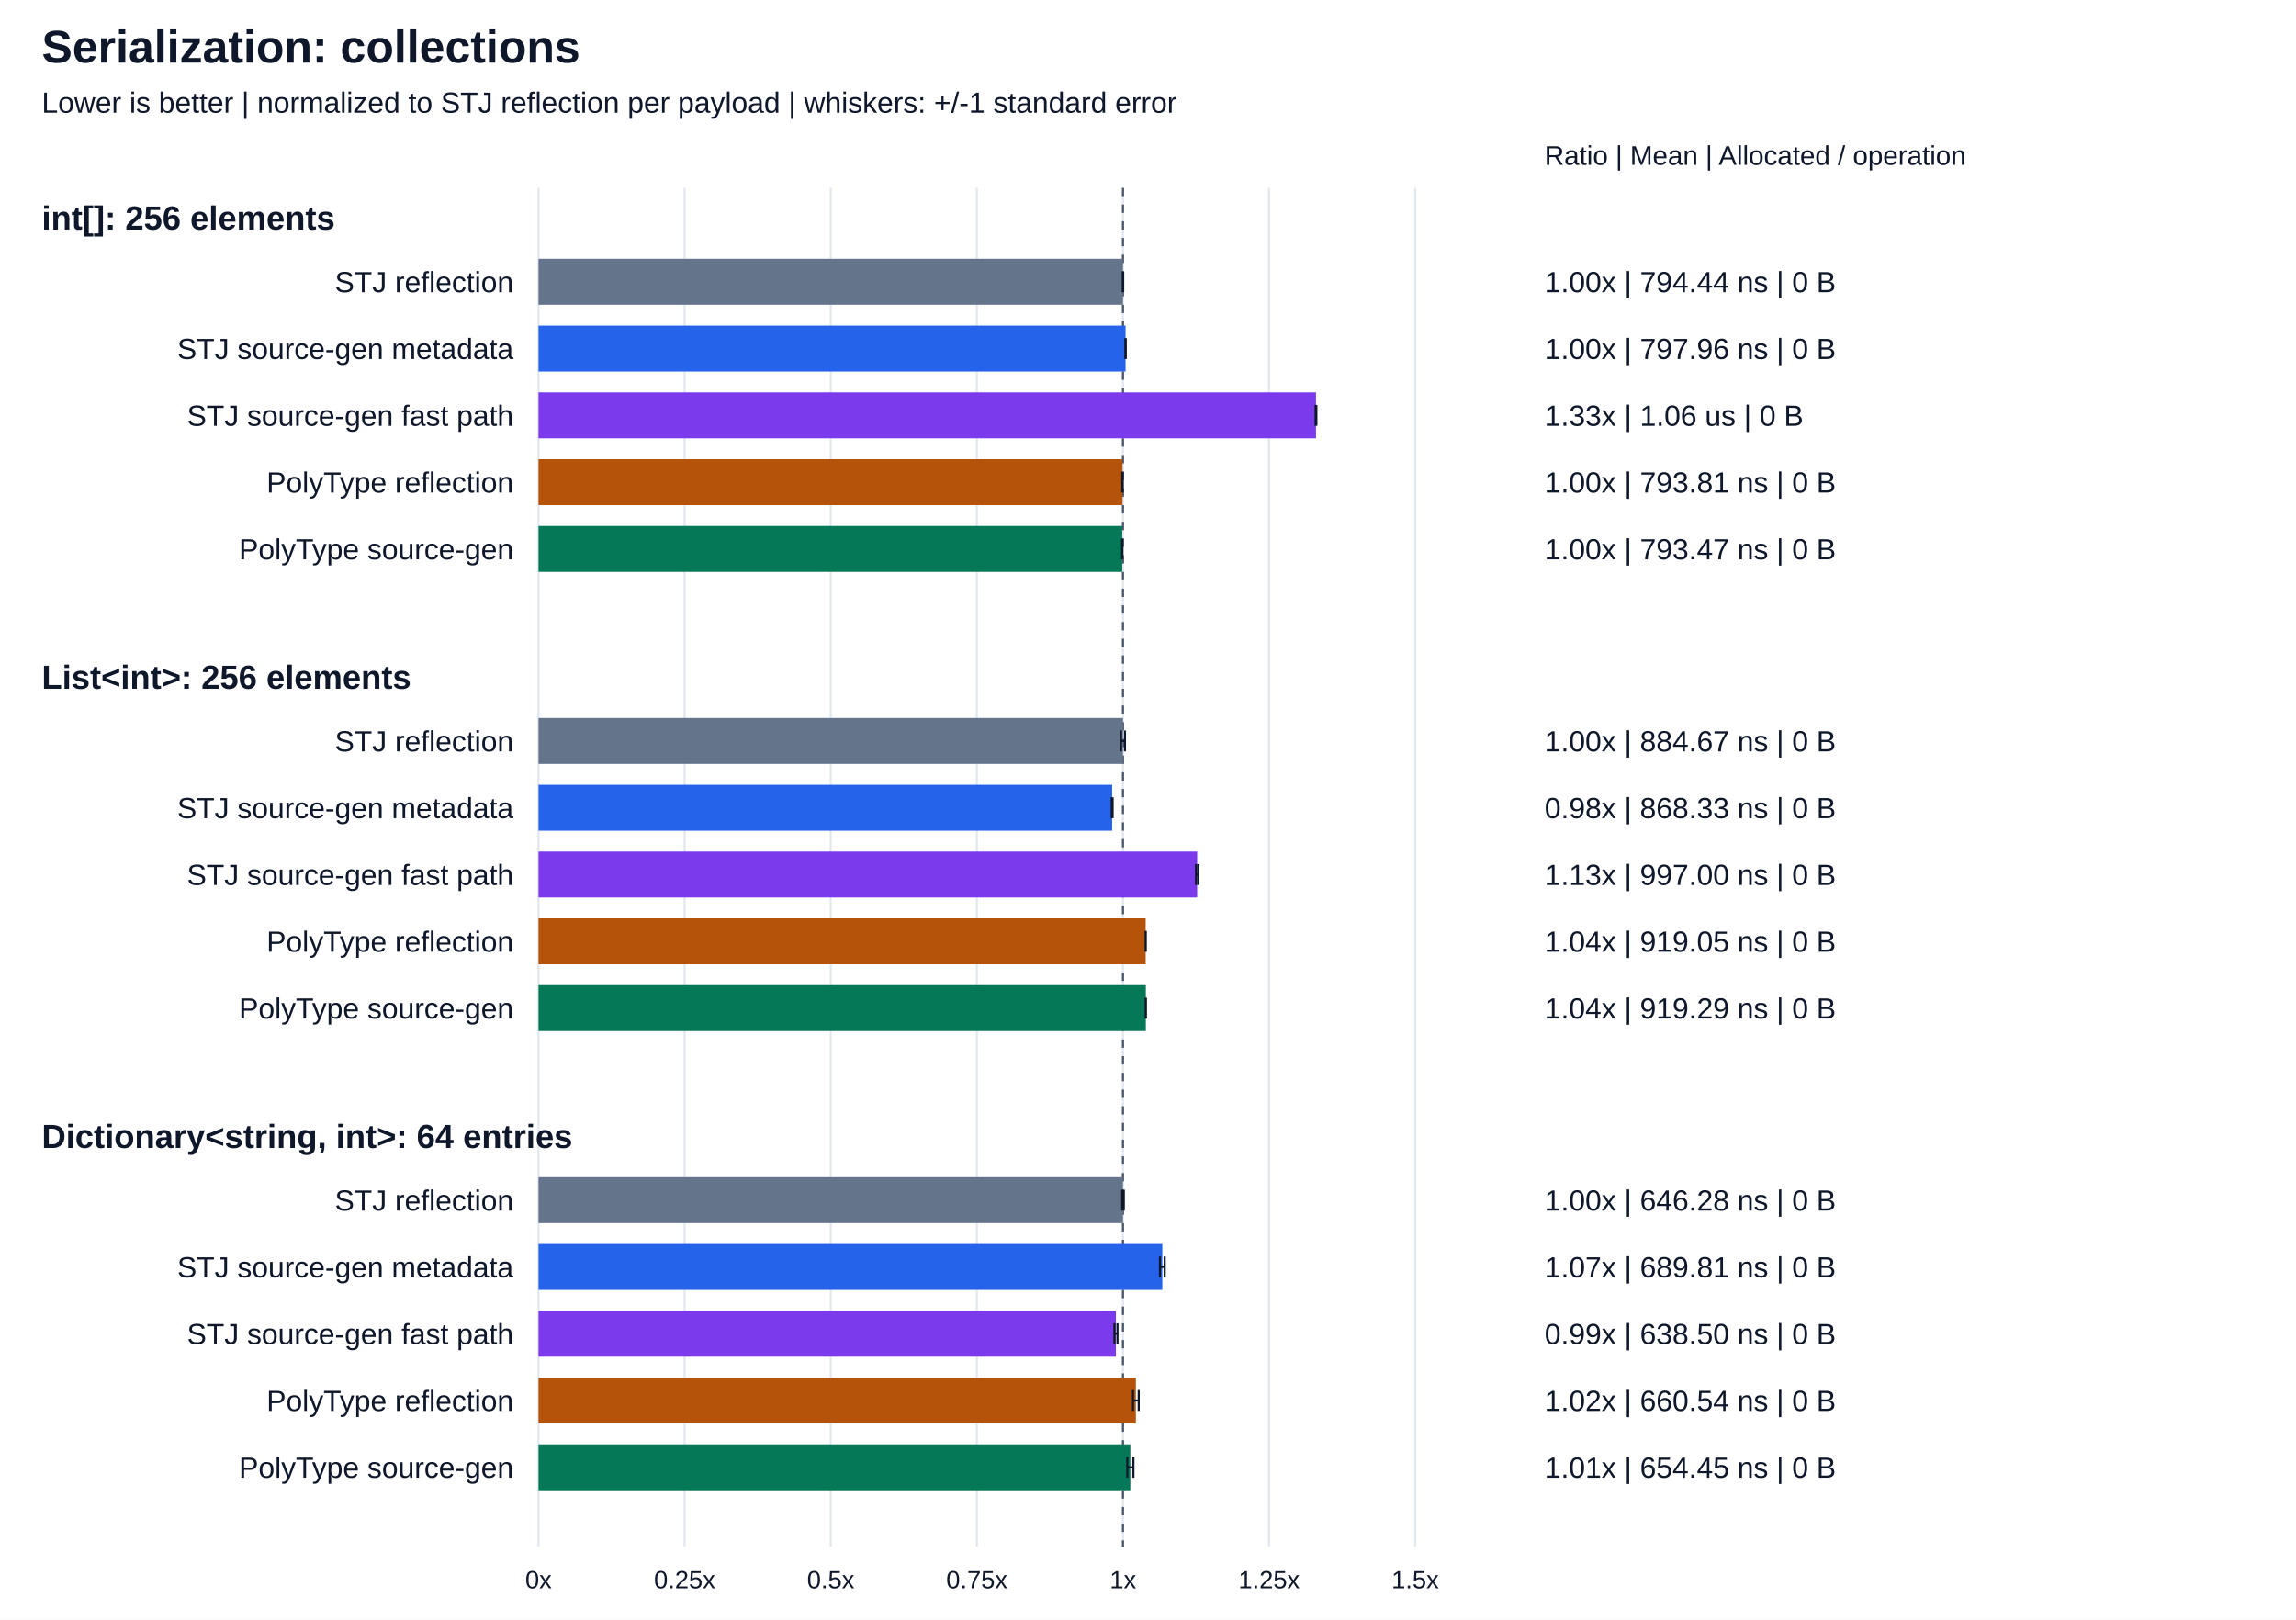
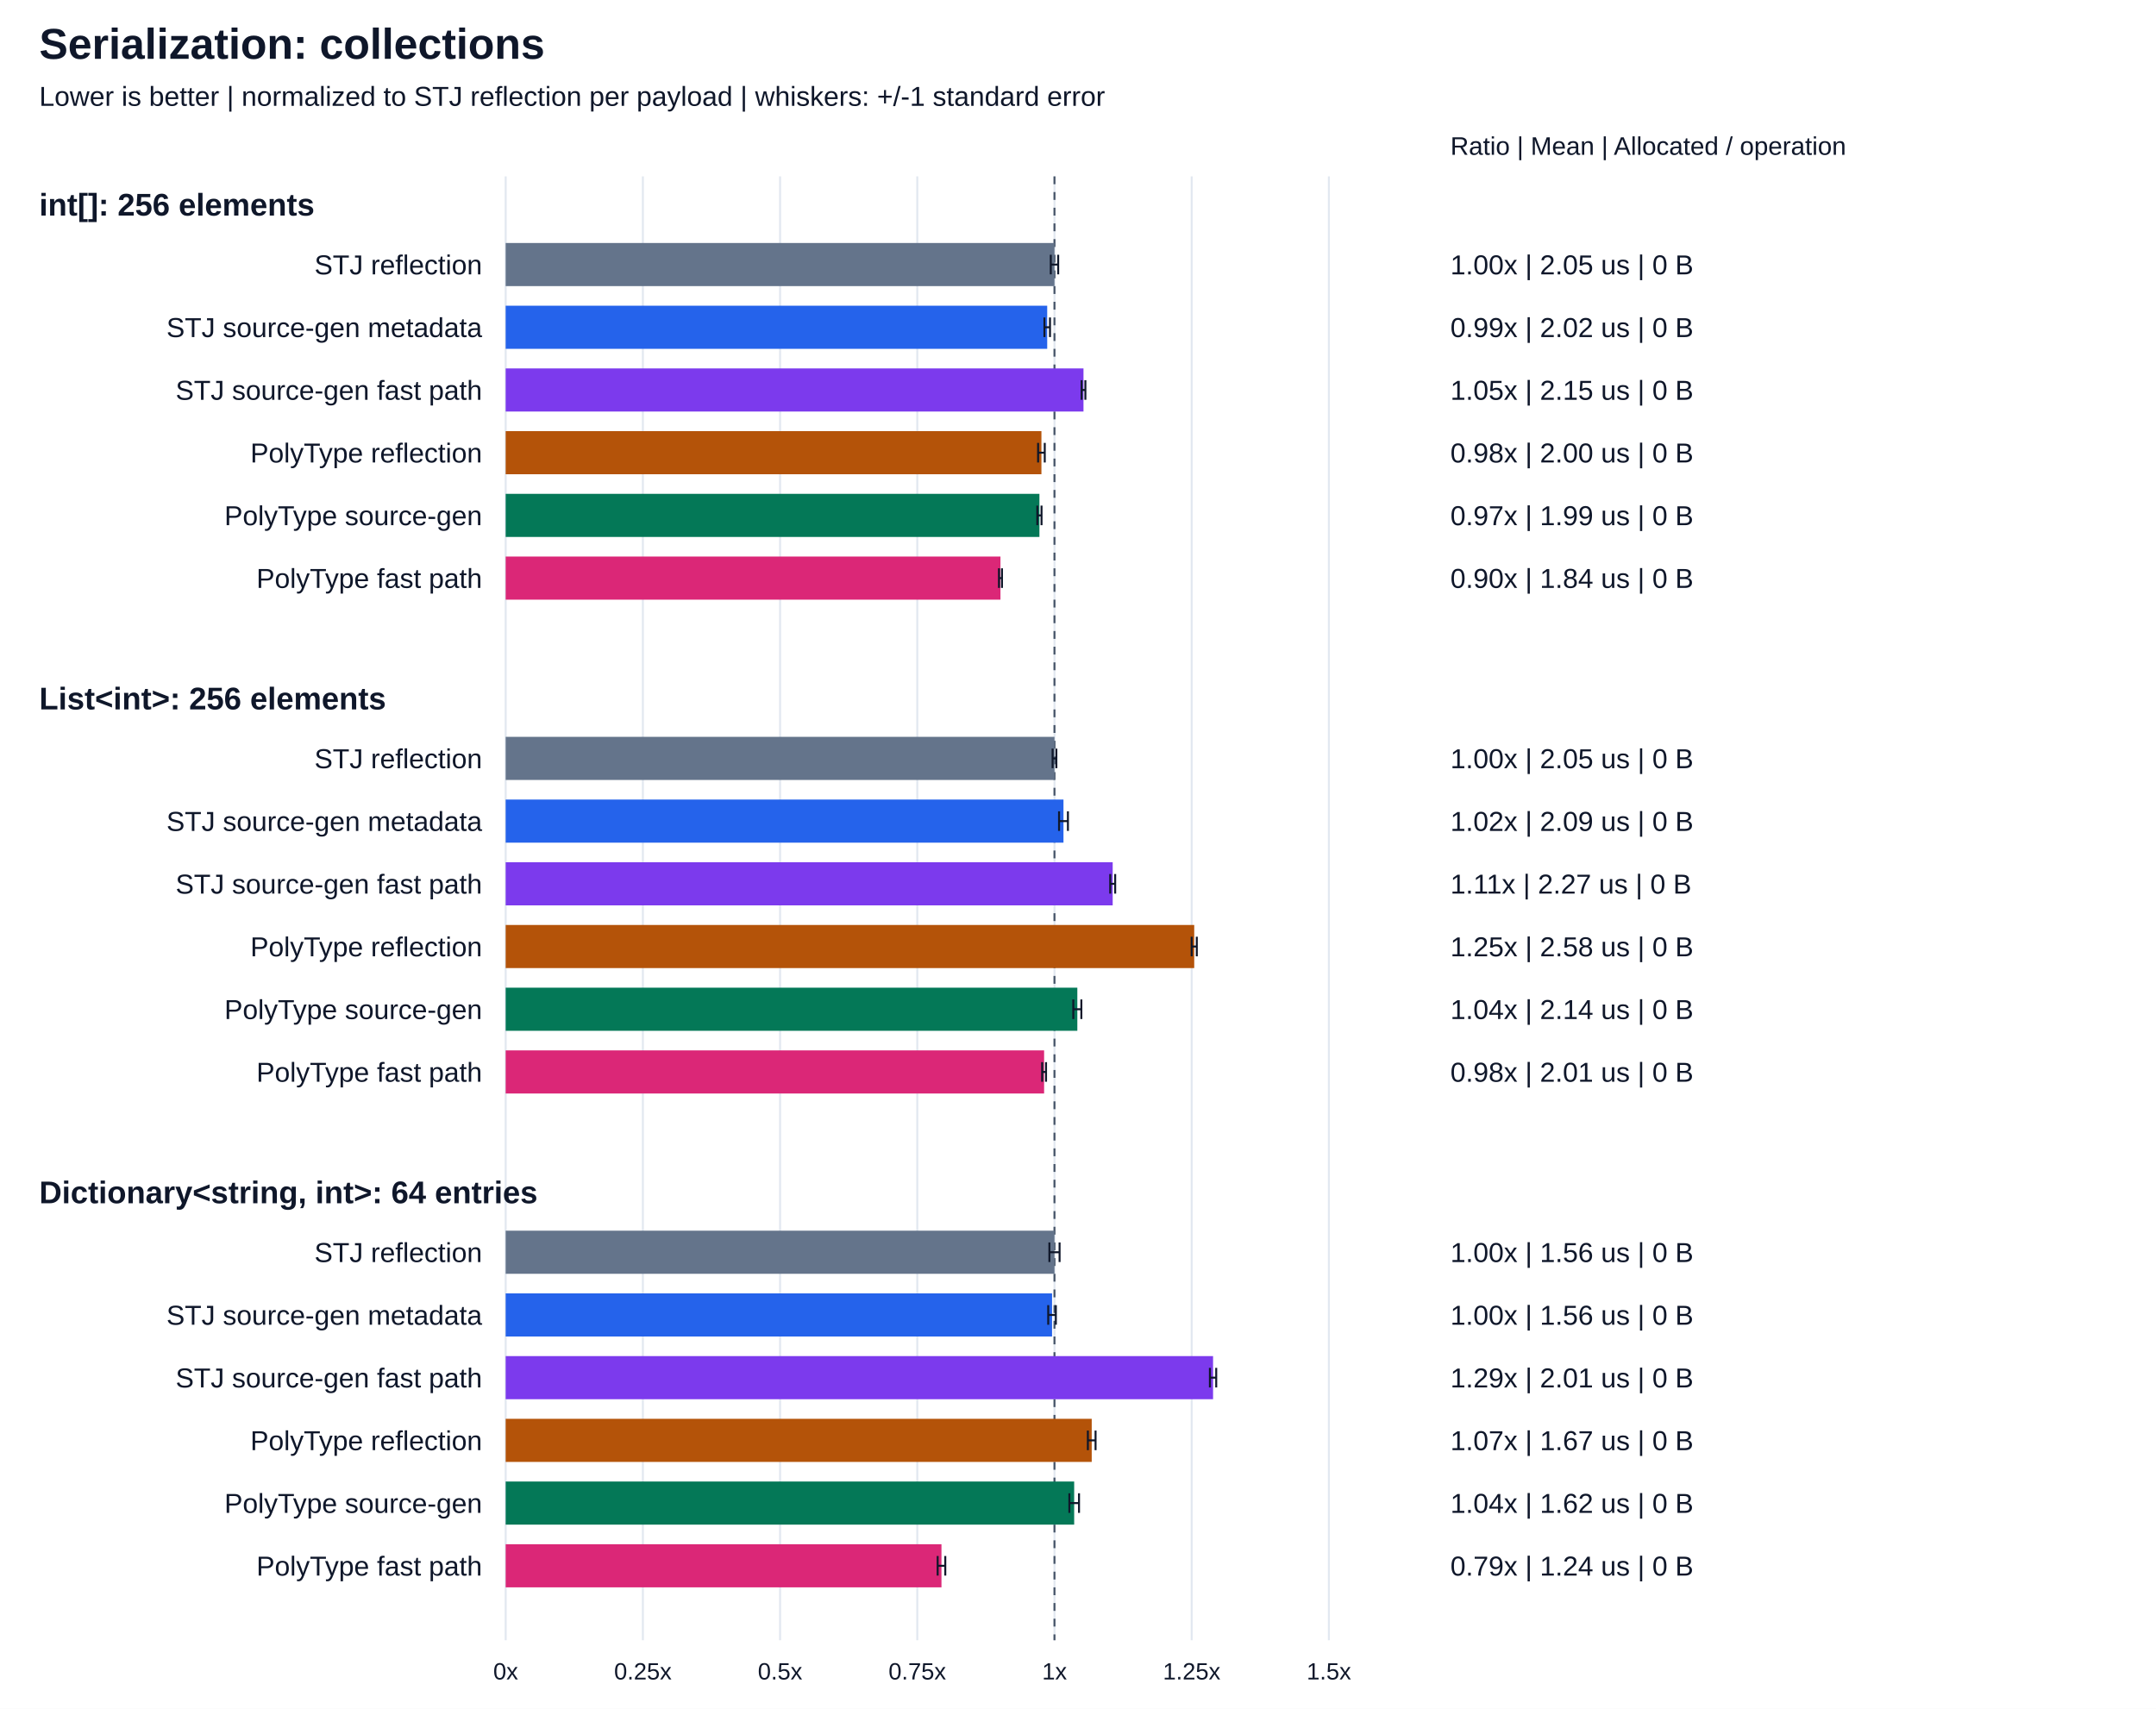
- <svg xmlns="http://www.w3.org/2000/svg" width="1100" height="776" viewBox="0 0 1100 776" role="img" aria-labelledby="title desc">
+ <svg xmlns="http://www.w3.org/2000/svg" width="1100" height="872" viewBox="0 0 1100 872" role="img" aria-labelledby="title desc">
  <rect width="100%" height="100%" fill="#ffffff" />
  <g font-family="Arial, sans-serif" font-size="14" fill="#0f172a">
    <text x="20" y="30" font-size="22" font-weight="bold">Serialization: collections</text>
    <text x="20" y="54">Lower is better | normalized to STJ reflection per payload | whiskers: +/-1 standard error</text>
    <text x="740" y="79" font-size="13">Ratio | Mean | Allocated / operation</text>
-     <line x1="258.00" y1="90" x2="258.00" y2="741" stroke="#e2e8f0" />
-     <text x="258.00" y="761" text-anchor="middle" font-size="12">0x</text>
-     <line x1="328.00" y1="90" x2="328.00" y2="741" stroke="#e2e8f0" />
-     <text x="328.00" y="761" text-anchor="middle" font-size="12">0.25x</text>
-     <line x1="398.00" y1="90" x2="398.00" y2="741" stroke="#e2e8f0" />
-     <text x="398.00" y="761" text-anchor="middle" font-size="12">0.5x</text>
-     <line x1="468.00" y1="90" x2="468.00" y2="741" stroke="#e2e8f0" />
-     <text x="468.00" y="761" text-anchor="middle" font-size="12">0.75x</text>
-     <line x1="538.00" y1="90" x2="538.00" y2="741" stroke="#e2e8f0" />
-     <text x="538.00" y="761" text-anchor="middle" font-size="12">1x</text>
-     <line x1="608.00" y1="90" x2="608.00" y2="741" stroke="#e2e8f0" />
-     <text x="608.00" y="761" text-anchor="middle" font-size="12">1.25x</text>
-     <line x1="678.00" y1="90" x2="678.00" y2="741" stroke="#e2e8f0" />
-     <text x="678.00" y="761" text-anchor="middle" font-size="12">1.5x</text>
-     <line x1="538.00" y1="90" x2="538.00" y2="741" stroke="#475569" stroke-dasharray="4 4" />
+     <line x1="258.00" y1="90" x2="258.00" y2="837" stroke="#e2e8f0" />
+     <text x="258.00" y="857" text-anchor="middle" font-size="12">0x</text>
+     <line x1="328.00" y1="90" x2="328.00" y2="837" stroke="#e2e8f0" />
+     <text x="328.00" y="857" text-anchor="middle" font-size="12">0.25x</text>
+     <line x1="398.00" y1="90" x2="398.00" y2="837" stroke="#e2e8f0" />
+     <text x="398.00" y="857" text-anchor="middle" font-size="12">0.5x</text>
+     <line x1="468.00" y1="90" x2="468.00" y2="837" stroke="#e2e8f0" />
+     <text x="468.00" y="857" text-anchor="middle" font-size="12">0.75x</text>
+     <line x1="538.00" y1="90" x2="538.00" y2="837" stroke="#e2e8f0" />
+     <text x="538.00" y="857" text-anchor="middle" font-size="12">1x</text>
+     <line x1="608.00" y1="90" x2="608.00" y2="837" stroke="#e2e8f0" />
+     <text x="608.00" y="857" text-anchor="middle" font-size="12">1.25x</text>
+     <line x1="678.00" y1="90" x2="678.00" y2="837" stroke="#e2e8f0" />
+     <text x="678.00" y="857" text-anchor="middle" font-size="12">1.5x</text>
+     <line x1="538.00" y1="90" x2="538.00" y2="837" stroke="#475569" stroke-dasharray="4 4" />
    <text x="20" y="110" font-weight="bold" font-size="16">int[]: 256 elements</text>
    <text x="246" y="140" text-anchor="end">STJ reflection</text>
    <rect x="258" y="124" width="280.00" height="22" fill="#64748b" />
-     <path d="M 537.90 135 H 538.10 M 537.90 130 V 140 M 538.10 130 V 140" stroke="#0f172a" fill="none" />
-     <text x="740" y="140">1.00x | 794.44 ns | 0 B</text>
+     <path d="M 536.11 135 H 539.89 M 536.11 130 V 140 M 539.89 130 V 140" stroke="#0f172a" fill="none" />
+     <text x="740" y="140">1.00x | 2.05 us | 0 B</text>
    <text x="246" y="172" text-anchor="end">STJ source-gen metadata</text>
-     <rect x="258" y="156" width="281.24" height="22" fill="#2563eb" />
-     <path d="M 539.15 167 H 539.34 M 539.15 162 V 172 M 539.34 162 V 172" stroke="#0f172a" fill="none" />
-     <text x="740" y="172">1.00x | 797.96 ns | 0 B</text>
+     <rect x="258" y="156" width="276.29" height="22" fill="#2563eb" />
+     <path d="M 532.87 167 H 535.71 M 532.87 162 V 172 M 535.71 162 V 172" stroke="#0f172a" fill="none" />
+     <text x="740" y="172">0.99x | 2.02 us | 0 B</text>
    <text x="246" y="204" text-anchor="end">STJ source-gen fast path</text>
-     <rect x="258" y="188" width="372.48" height="22" fill="#7c3aed" />
-     <path d="M 630.30 199 H 630.66 M 630.30 194 V 204 M 630.66 194 V 204" stroke="#0f172a" fill="none" />
-     <text x="740" y="204">1.33x | 1.06 us | 0 B</text>
+     <rect x="258" y="188" width="294.80" height="22" fill="#7c3aed" />
+     <path d="M 551.84 199 H 553.77 M 551.84 194 V 204 M 553.77 194 V 204" stroke="#0f172a" fill="none" />
+     <text x="740" y="204">1.05x | 2.15 us | 0 B</text>
    <text x="246" y="236" text-anchor="end">PolyType reflection</text>
-     <rect x="258" y="220" width="279.78" height="22" fill="#b45309" />
-     <path d="M 537.67 231 H 537.89 M 537.67 226 V 236 M 537.89 226 V 236" stroke="#0f172a" fill="none" />
-     <text x="740" y="236">1.00x | 793.81 ns | 0 B</text>
+     <rect x="258" y="220" width="273.34" height="22" fill="#b45309" />
+     <path d="M 529.64 231 H 533.04 M 529.64 226 V 236 M 533.04 226 V 236" stroke="#0f172a" fill="none" />
+     <text x="740" y="236">0.98x | 2.00 us | 0 B</text>
    <text x="246" y="268" text-anchor="end">PolyType source-gen</text>
-     <rect x="258" y="252" width="279.66" height="22" fill="#047857" />
-     <path d="M 537.59 263 H 537.73 M 537.59 258 V 268 M 537.73 258 V 268" stroke="#0f172a" fill="none" />
-     <text x="740" y="268">1.00x | 793.47 ns | 0 B</text>
-     <text x="20" y="330" font-weight="bold" font-size="16">List&lt;int&gt;: 256 elements</text>
-     <text x="246" y="360" text-anchor="end">STJ reflection</text>
-     <rect x="258" y="344" width="280.00" height="22" fill="#64748b" />
-     <path d="M 537.05 355 H 538.95 M 537.05 350 V 360 M 538.95 350 V 360" stroke="#0f172a" fill="none" />
-     <text x="740" y="360">1.00x | 884.67 ns | 0 B</text>
-     <text x="246" y="392" text-anchor="end">STJ source-gen metadata</text>
-     <rect x="258" y="376" width="274.83" height="22" fill="#2563eb" />
-     <path d="M 532.61 387 H 533.04 M 532.61 382 V 392 M 533.04 382 V 392" stroke="#0f172a" fill="none" />
-     <text x="740" y="392">0.98x | 868.33 ns | 0 B</text>
-     <text x="246" y="424" text-anchor="end">STJ source-gen fast path</text>
-     <rect x="258" y="408" width="315.55" height="22" fill="#7c3aed" />
-     <path d="M 572.99 419 H 574.11 M 572.99 414 V 424 M 574.11 414 V 424" stroke="#0f172a" fill="none" />
-     <text x="740" y="424">1.13x | 997.00 ns | 0 B</text>
-     <text x="246" y="456" text-anchor="end">PolyType reflection</text>
-     <rect x="258" y="440" width="290.88" height="22" fill="#b45309" />
-     <path d="M 548.84 451 H 548.92 M 548.84 446 V 456 M 548.92 446 V 456" stroke="#0f172a" fill="none" />
-     <text x="740" y="456">1.04x | 919.05 ns | 0 B</text>
-     <text x="246" y="488" text-anchor="end">PolyType source-gen</text>
-     <rect x="258" y="472" width="290.96" height="22" fill="#047857" />
-     <path d="M 548.92 483 H 548.99 M 548.92 478 V 488 M 548.99 478 V 488" stroke="#0f172a" fill="none" />
-     <text x="740" y="488">1.04x | 919.29 ns | 0 B</text>
-     <text x="20" y="550" font-weight="bold" font-size="16">Dictionary&lt;string, int&gt;: 64 entries</text>
-     <text x="246" y="580" text-anchor="end">STJ reflection</text>
-     <rect x="258" y="564" width="280.00" height="22" fill="#64748b" />
-     <path d="M 537.61 575 H 538.39 M 537.61 570 V 580 M 538.39 570 V 580" stroke="#0f172a" fill="none" />
-     <text x="740" y="580">1.00x | 646.28 ns | 0 B</text>
-     <text x="246" y="612" text-anchor="end">STJ source-gen metadata</text>
-     <rect x="258" y="596" width="298.86" height="22" fill="#2563eb" />
-     <path d="M 555.72 607 H 558.00 M 555.72 602 V 612 M 558.00 602 V 612" stroke="#0f172a" fill="none" />
-     <text x="740" y="612">1.07x | 689.81 ns | 0 B</text>
-     <text x="246" y="644" text-anchor="end">STJ source-gen fast path</text>
-     <rect x="258" y="628" width="276.63" height="22" fill="#7c3aed" />
-     <path d="M 533.90 639 H 535.36 M 533.90 634 V 644 M 535.36 634 V 644" stroke="#0f172a" fill="none" />
-     <text x="740" y="644">0.99x | 638.50 ns | 0 B</text>
-     <text x="246" y="676" text-anchor="end">PolyType reflection</text>
-     <rect x="258" y="660" width="286.18" height="22" fill="#b45309" />
-     <path d="M 542.81 671 H 545.54 M 542.81 666 V 676 M 545.54 666 V 676" stroke="#0f172a" fill="none" />
-     <text x="740" y="676">1.02x | 660.54 ns | 0 B</text>
-     <text x="246" y="708" text-anchor="end">PolyType source-gen</text>
-     <rect x="258" y="692" width="283.54" height="22" fill="#047857" />
-     <path d="M 540.08 703 H 543.00 M 540.08 698 V 708 M 543.00 698 V 708" stroke="#0f172a" fill="none" />
-     <text x="740" y="708">1.01x | 654.45 ns | 0 B</text>
+     <rect x="258" y="252" width="272.32" height="22" fill="#047857" />
+     <path d="M 529.24 263 H 531.40 M 529.24 258 V 268 M 531.40 258 V 268" stroke="#0f172a" fill="none" />
+     <text x="740" y="268">0.97x | 1.99 us | 0 B</text>
+     <text x="246" y="300" text-anchor="end">PolyType fast path</text>
+     <rect x="258" y="284" width="252.44" height="22" fill="#db2777" />
+     <path d="M 509.67 295 H 511.22 M 509.67 290 V 300 M 511.22 290 V 300" stroke="#0f172a" fill="none" />
+     <text x="740" y="300">0.90x | 1.84 us | 0 B</text>
+     <text x="20" y="362" font-weight="bold" font-size="16">List&lt;int&gt;: 256 elements</text>
+     <text x="246" y="392" text-anchor="end">STJ reflection</text>
+     <rect x="258" y="376" width="280.00" height="22" fill="#64748b" />
+     <path d="M 537.04 387 H 538.96 M 537.04 382 V 392 M 538.96 382 V 392" stroke="#0f172a" fill="none" />
+     <text x="740" y="392">1.00x | 2.05 us | 0 B</text>
+     <text x="246" y="424" text-anchor="end">STJ source-gen metadata</text>
+     <rect x="258" y="408" width="284.59" height="22" fill="#2563eb" />
+     <path d="M 540.33 419 H 544.86 M 540.33 414 V 424 M 544.86 414 V 424" stroke="#0f172a" fill="none" />
+     <text x="740" y="424">1.02x | 2.09 us | 0 B</text>
+     <text x="246" y="456" text-anchor="end">STJ source-gen fast path</text>
+     <rect x="258" y="440" width="309.70" height="22" fill="#7c3aed" />
+     <path d="M 566.44 451 H 568.97 M 566.44 446 V 456 M 568.97 446 V 456" stroke="#0f172a" fill="none" />
+     <text x="740" y="456">1.11x | 2.27 us | 0 B</text>
+     <text x="246" y="488" text-anchor="end">PolyType reflection</text>
+     <rect x="258" y="472" width="351.30" height="22" fill="#b45309" />
+     <path d="M 607.99 483 H 610.61 M 607.99 478 V 488 M 610.61 478 V 488" stroke="#0f172a" fill="none" />
+     <text x="740" y="488">1.25x | 2.58 us | 0 B</text>
+     <text x="246" y="520" text-anchor="end">PolyType source-gen</text>
+     <rect x="258" y="504" width="291.66" height="22" fill="#047857" />
+     <path d="M 547.60 515 H 551.71 M 547.60 510 V 520 M 551.71 510 V 520" stroke="#0f172a" fill="none" />
+     <text x="740" y="520">1.04x | 2.14 us | 0 B</text>
+     <text x="246" y="552" text-anchor="end">PolyType fast path</text>
+     <rect x="258" y="536" width="274.71" height="22" fill="#db2777" />
+     <path d="M 531.72 547 H 533.69 M 531.72 542 V 552 M 533.69 542 V 552" stroke="#0f172a" fill="none" />
+     <text x="740" y="552">0.98x | 2.01 us | 0 B</text>
+     <text x="20" y="614" font-weight="bold" font-size="16">Dictionary&lt;string, int&gt;: 64 entries</text>
+     <text x="246" y="644" text-anchor="end">STJ reflection</text>
+     <rect x="258" y="628" width="280.00" height="22" fill="#64748b" />
+     <path d="M 535.40 639 H 540.60 M 535.40 634 V 644 M 540.60 634 V 644" stroke="#0f172a" fill="none" />
+     <text x="740" y="644">1.00x | 1.56 us | 0 B</text>
+     <text x="246" y="676" text-anchor="end">STJ source-gen metadata</text>
+     <rect x="258" y="660" width="278.76" height="22" fill="#2563eb" />
+     <path d="M 534.81 671 H 538.70 M 534.81 666 V 676 M 538.70 666 V 676" stroke="#0f172a" fill="none" />
+     <text x="740" y="676">1.00x | 1.56 us | 0 B</text>
+     <text x="246" y="708" text-anchor="end">STJ source-gen fast path</text>
+     <rect x="258" y="692" width="360.91" height="22" fill="#7c3aed" />
+     <path d="M 617.30 703 H 620.52 M 617.30 698 V 708 M 620.52 698 V 708" stroke="#0f172a" fill="none" />
+     <text x="740" y="708">1.29x | 2.01 us | 0 B</text>
+     <text x="246" y="740" text-anchor="end">PolyType reflection</text>
+     <rect x="258" y="724" width="299.00" height="22" fill="#b45309" />
+     <path d="M 555.03 735 H 558.96 M 555.03 730 V 740 M 558.96 730 V 740" stroke="#0f172a" fill="none" />
+     <text x="740" y="740">1.07x | 1.67 us | 0 B</text>
+     <text x="246" y="772" text-anchor="end">PolyType source-gen</text>
+     <rect x="258" y="756" width="290.05" height="22" fill="#047857" />
+     <path d="M 545.59 767 H 550.52 M 545.59 762 V 772 M 550.52 762 V 772" stroke="#0f172a" fill="none" />
+     <text x="740" y="772">1.04x | 1.62 us | 0 B</text>
+     <text x="246" y="804" text-anchor="end">PolyType fast path</text>
+     <rect x="258" y="788" width="222.34" height="22" fill="#db2777" />
+     <path d="M 478.40 799 H 482.29 M 478.40 794 V 804 M 482.29 794 V 804" stroke="#0f172a" fill="none" />
+     <text x="740" y="804">0.79x | 1.24 us | 0 B</text>
  </g>
</svg>
